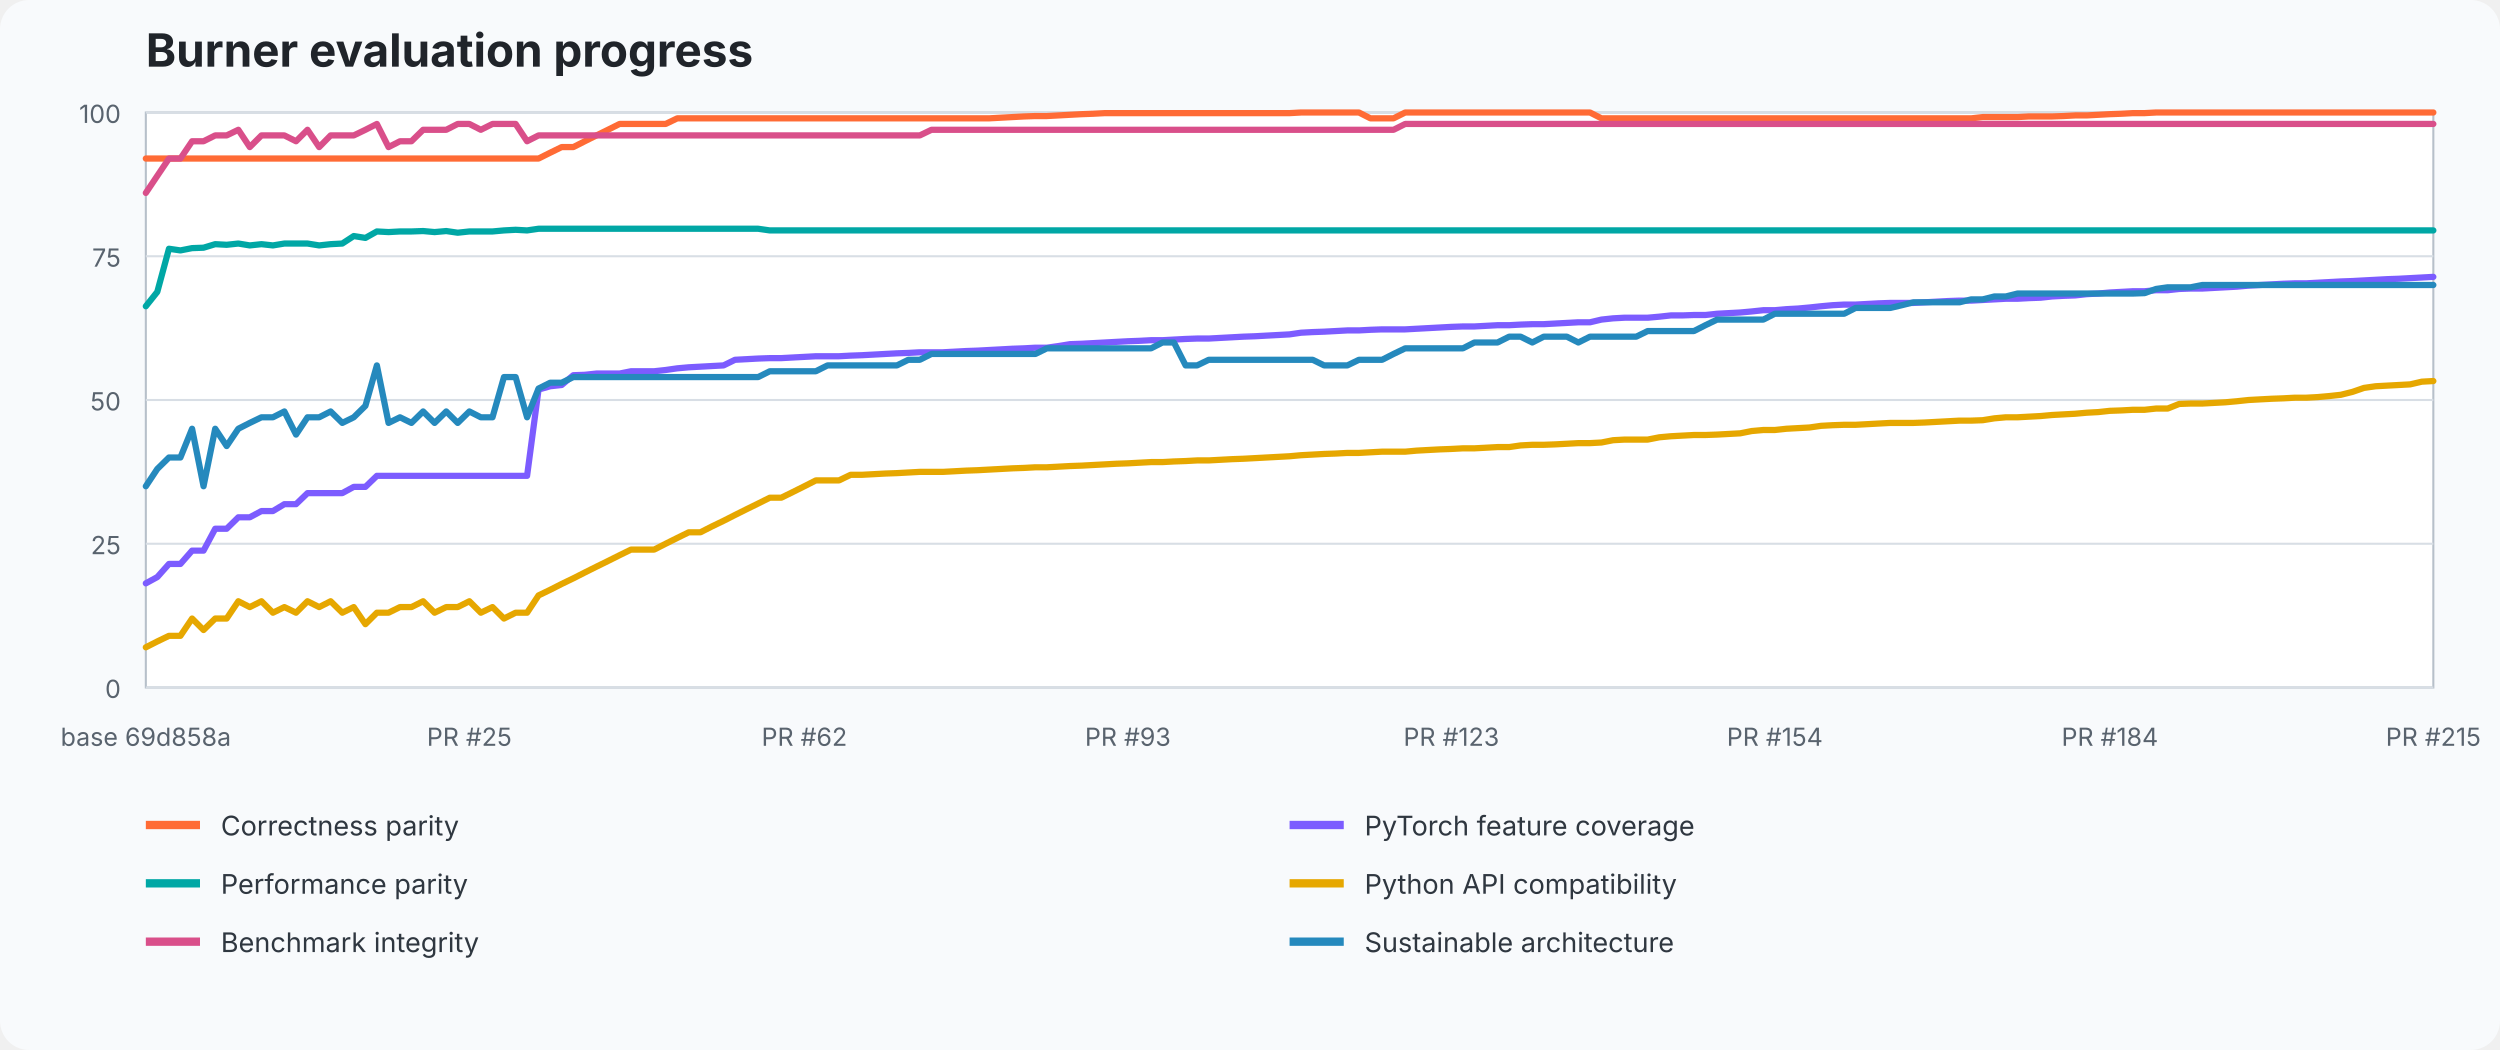
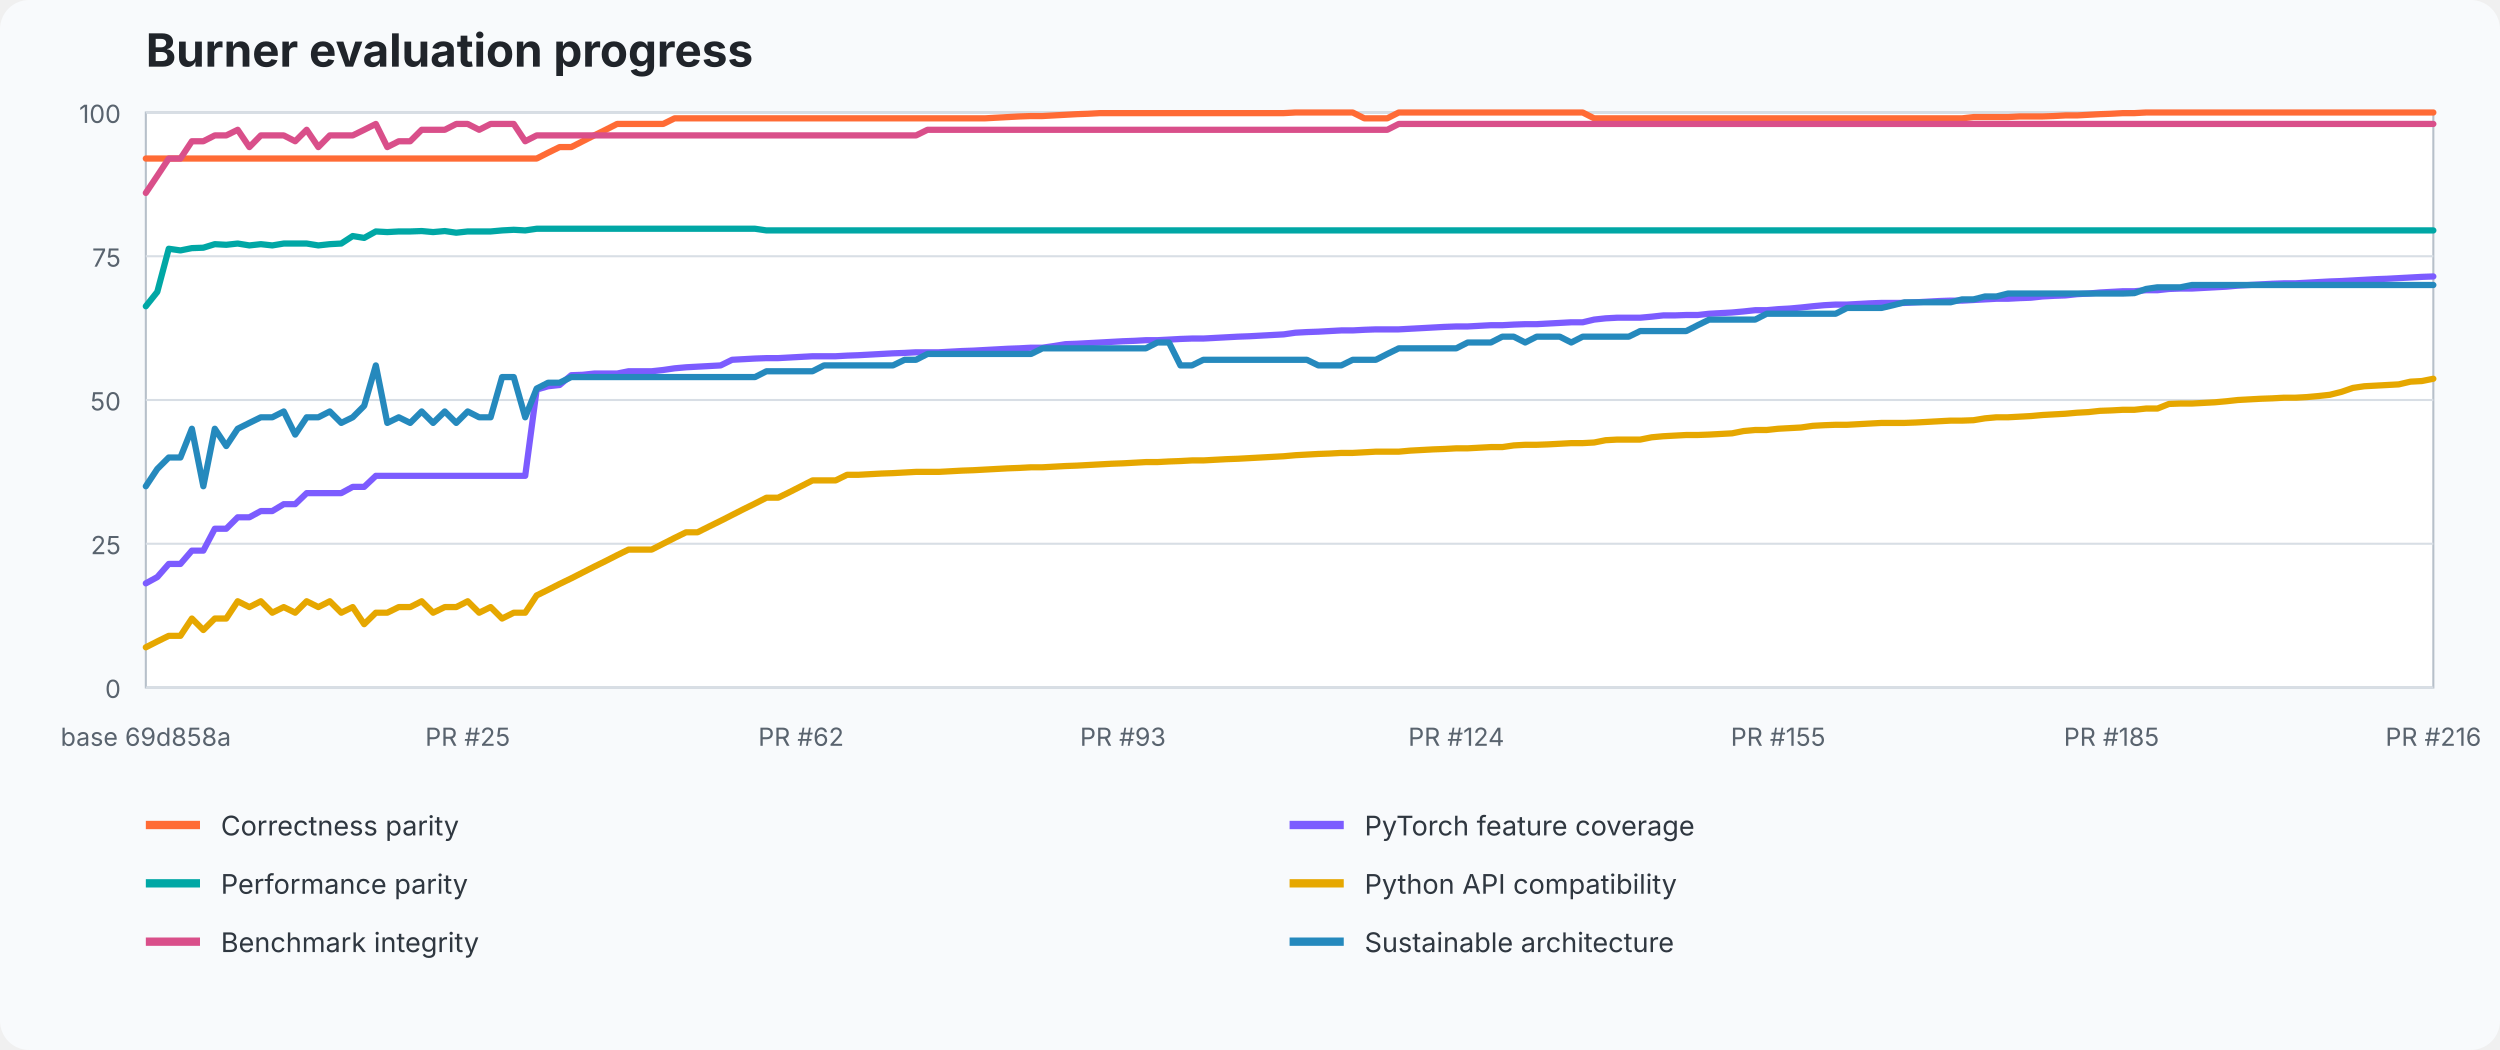
<svg xmlns="http://www.w3.org/2000/svg" width="1200" height="504" viewBox="0 0 1200 504" role="img" aria-labelledby="title desc">
  <style>text{font-family:ui-sans-serif,system-ui,-apple-system,BlinkMacSystemFont,"Segoe UI",sans-serif}.title{font-size:22px;font-weight:700;fill:#20242a}.axis{font-size:12px;fill:#59636e}.legend{font-size:13px;fill:#2f3740}.grid{stroke:#d8dee5;stroke-width:1}.plot{fill:#fff;stroke:#b7c0ca}</style>
  <rect width="100%" height="100%" fill="#f8fafc" rx="14" />
  <text x="70" y="32" class="title">Burner evaluation progress</text>
  <rect x="70" y="54" width="1098" height="276" class="plot" />
  <line x1="70" y1="330" x2="1168" y2="330" class="grid" />
  <text x="58" y="335" text-anchor="end" class="axis">0</text>
  <line x1="70" y1="261" x2="1168" y2="261" class="grid" />
  <text x="58" y="266" text-anchor="end" class="axis">25</text>
  <line x1="70" y1="192" x2="1168" y2="192" class="grid" />
  <text x="58" y="197" text-anchor="end" class="axis">50</text>
  <line x1="70" y1="123" x2="1168" y2="123" class="grid" />
  <text x="58" y="128" text-anchor="end" class="axis">75</text>
  <line x1="70" y1="54" x2="1168" y2="54" class="grid" />
  <text x="58" y="59" text-anchor="end" class="axis">100</text>
-   <polyline points="70.0,76.1 75.5,76.1 81.1,76.1 86.6,76.1 92.2,76.1 97.7,76.1 103.3,76.1 108.8,76.1 114.4,76.1 119.9,76.1 125.5,76.1 131.0,76.1 136.5,76.1 142.1,76.1 147.6,76.1 153.2,76.1 158.7,76.1 164.3,76.1 169.8,76.1 175.4,76.1 180.9,76.1 186.5,76.1 192.0,76.1 197.5,76.1 203.1,76.1 208.6,76.1 214.2,76.1 219.7,76.1 225.3,76.1 230.8,76.1 236.4,76.1 241.9,76.1 247.5,76.1 253.0,76.1 258.5,76.1 264.1,73.3 269.6,70.6 275.2,70.6 280.7,67.8 286.3,65.0 291.8,62.3 297.4,59.5 302.9,59.5 308.5,59.5 314.0,59.5 319.5,59.5 325.1,56.8 330.6,56.8 336.2,56.8 341.7,56.8 347.3,56.8 352.8,56.8 358.4,56.8 363.9,56.8 369.5,56.8 375.0,56.8 380.5,56.8 386.1,56.8 391.6,56.8 397.2,56.8 402.7,56.8 408.3,56.8 413.8,56.8 419.4,56.8 424.9,56.8 430.5,56.8 436.0,56.8 441.5,56.8 447.1,56.8 452.6,56.8 458.2,56.8 463.7,56.8 469.3,56.8 474.8,56.8 480.4,56.5 485.9,56.2 491.5,55.9 497.0,55.7 502.5,55.7 508.1,55.4 513.6,55.1 519.2,54.8 524.7,54.6 530.3,54.3 535.8,54.3 541.4,54.3 546.9,54.3 552.5,54.3 558.0,54.3 563.5,54.3 569.1,54.3 574.6,54.3 580.2,54.3 585.7,54.3 591.3,54.3 596.8,54.3 602.4,54.3 607.9,54.3 613.5,54.3 619.0,54.3 624.5,54.0 630.1,54.0 635.6,54.0 641.2,54.0 646.7,54.0 652.3,54.0 657.8,56.8 663.4,56.8 668.9,56.8 674.5,54.0 680.0,54.0 685.5,54.0 691.1,54.0 696.6,54.0 702.2,54.0 707.7,54.0 713.3,54.0 718.8,54.0 724.4,54.0 729.9,54.0 735.5,54.0 741.0,54.0 746.5,54.0 752.1,54.0 757.6,54.0 763.2,54.0 768.7,56.8 774.3,56.8 779.8,56.8 785.4,56.8 790.9,56.8 796.5,56.8 802.0,56.8 807.5,56.8 813.1,56.8 818.6,56.8 824.2,56.8 829.7,56.8 835.3,56.8 840.8,56.8 846.4,56.8 851.9,56.8 857.5,56.8 863.0,56.8 868.5,56.8 874.1,56.8 879.6,56.8 885.2,56.8 890.7,56.8 896.3,56.8 901.8,56.8 907.4,56.8 912.9,56.8 918.5,56.8 924.0,56.8 929.5,56.8 935.1,56.8 940.6,56.8 946.2,56.8 951.7,56.2 957.3,56.2 962.8,56.2 968.4,56.2 973.9,55.9 979.5,55.9 985.0,55.9 990.5,55.7 996.1,55.4 1001.6,55.4 1007.2,55.1 1012.7,54.8 1018.3,54.6 1023.8,54.3 1029.4,54.3 1034.9,54.0 1040.5,54.0 1046.0,54.0 1051.5,54.0 1057.1,54.0 1062.6,54.0 1068.2,54.0 1073.7,54.0 1079.3,54.0 1084.8,54.0 1090.4,54.0 1095.9,54.0 1101.5,54.0 1107.0,54.0 1112.5,54.0 1118.1,54.0 1123.6,54.0 1129.2,54.0 1134.7,54.0 1140.3,54.0 1145.8,54.0 1151.4,54.0 1156.9,54.0 1162.5,54.0 1168.0,54.0" fill="none" stroke="#ff6b35" stroke-width="3" stroke-linejoin="round" stroke-linecap="round" />
-   <polyline points="70.0,280.0 75.5,277.0 81.1,270.7 86.6,270.7 92.2,264.3 97.7,264.3 103.3,253.8 108.8,253.8 114.4,248.3 119.9,248.3 125.5,245.3 131.0,245.3 136.5,242.0 142.1,242.0 147.6,236.7 153.2,236.7 158.7,236.7 164.3,236.7 169.8,233.7 175.4,233.7 180.9,228.4 186.5,228.4 192.0,228.4 197.5,228.4 203.1,228.4 208.6,228.4 214.2,228.4 219.7,228.4 225.3,228.4 230.8,228.4 236.4,228.4 241.9,228.4 247.5,228.4 253.0,228.4 258.5,187.0 264.1,185.4 269.6,184.8 275.2,180.1 280.7,179.9 286.3,179.3 291.8,179.3 297.4,179.3 302.9,178.2 308.5,178.2 314.0,178.2 319.5,177.6 325.1,176.8 330.6,176.3 336.2,176.0 341.7,175.7 347.3,175.4 352.8,172.7 358.4,172.4 363.9,172.1 369.5,171.9 375.0,171.9 380.5,171.6 386.1,171.3 391.6,171.0 397.2,171.0 402.7,171.0 408.3,170.7 413.8,170.5 419.4,170.2 424.9,169.9 430.5,169.6 436.0,169.4 441.5,169.1 447.1,169.1 452.6,169.1 458.2,168.8 463.7,168.5 469.3,168.3 474.8,168.0 480.4,167.7 485.9,167.4 491.5,167.2 497.0,166.9 502.5,166.9 508.1,166.1 513.6,165.2 519.2,165.0 524.7,164.7 530.3,164.4 535.8,164.1 541.4,163.8 546.9,163.6 552.5,163.3 558.0,163.3 563.5,163.0 569.1,162.7 574.6,162.5 580.2,162.5 585.7,162.2 591.3,161.9 596.8,161.6 602.4,161.4 607.9,161.1 613.5,160.8 619.0,160.5 624.5,159.7 630.1,159.4 635.6,159.2 641.2,158.9 646.7,158.6 652.3,158.6 657.8,158.3 663.4,158.1 668.9,158.1 674.5,158.1 680.0,157.8 685.5,157.5 691.1,157.2 696.6,156.9 702.2,156.7 707.7,156.7 713.3,156.4 718.8,156.1 724.4,156.1 729.9,155.8 735.5,155.6 741.0,155.6 746.5,155.3 752.1,155.0 757.6,154.7 763.2,154.7 768.7,153.4 774.3,152.8 779.8,152.5 785.4,152.5 790.9,152.5 796.5,152.0 802.0,151.4 807.5,151.4 813.1,151.2 818.6,151.2 824.2,150.6 829.7,150.3 835.3,150.0 840.8,149.5 846.4,148.9 851.9,148.9 857.5,148.4 863.0,148.1 868.5,147.6 874.1,147.0 879.6,146.5 885.2,146.2 890.7,146.2 896.3,145.9 901.8,145.6 907.4,145.4 912.9,145.4 918.5,145.4 924.0,145.1 929.5,144.8 935.1,144.5 940.6,144.3 946.2,144.3 951.7,144.0 957.3,143.7 962.8,143.4 968.4,143.4 973.9,143.1 979.5,142.9 985.0,142.3 990.5,142.0 996.1,141.8 1001.6,141.2 1007.2,140.9 1012.7,140.4 1018.3,140.1 1023.8,139.8 1029.4,139.8 1034.9,139.3 1040.5,139.3 1046.0,138.7 1051.5,138.5 1057.1,138.5 1062.6,138.2 1068.2,137.9 1073.7,137.6 1079.3,137.1 1084.8,136.8 1090.4,136.5 1095.9,136.2 1101.5,136.0 1107.0,136.0 1112.5,135.7 1118.1,135.4 1123.6,135.1 1129.2,134.9 1134.7,134.6 1140.3,134.3 1145.8,134.0 1151.4,133.8 1156.9,133.5 1162.5,133.2 1168.0,132.9" fill="none" stroke="#7c5cff" stroke-width="3" stroke-linejoin="round" stroke-linecap="round" />
-   <polyline points="70.0,147.0 75.5,140.1 81.1,119.4 86.6,120.2 92.2,119.1 97.7,118.9 103.3,117.2 108.8,117.5 114.4,116.9 119.9,117.8 125.5,117.2 131.0,117.8 136.5,116.9 142.1,116.9 147.6,116.9 153.2,117.8 158.7,117.2 164.3,116.9 169.8,113.3 175.4,114.2 180.9,111.1 186.5,111.4 192.0,111.1 197.5,111.1 203.1,110.9 208.6,111.4 214.2,110.9 219.7,111.7 225.3,111.1 230.8,111.1 236.4,111.1 241.9,110.6 247.5,110.3 253.0,110.6 258.5,109.8 264.1,109.8 269.6,109.8 275.2,109.8 280.7,109.8 286.3,109.8 291.8,109.8 297.4,109.8 302.9,109.8 308.5,109.8 314.0,109.8 319.5,109.8 325.1,109.8 330.6,109.8 336.2,109.8 341.7,109.8 347.3,109.8 352.8,109.8 358.4,109.8 363.9,109.8 369.5,110.6 375.0,110.6 380.5,110.6 386.1,110.6 391.6,110.6 397.2,110.6 402.7,110.6 408.3,110.6 413.8,110.6 419.4,110.6 424.9,110.6 430.5,110.6 436.0,110.6 441.5,110.6 447.1,110.6 452.6,110.6 458.2,110.6 463.7,110.6 469.3,110.6 474.8,110.6 480.4,110.6 485.9,110.6 491.5,110.6 497.0,110.6 502.5,110.6 508.1,110.6 513.6,110.6 519.2,110.6 524.7,110.6 530.3,110.6 535.8,110.6 541.4,110.6 546.9,110.6 552.5,110.6 558.0,110.6 563.5,110.6 569.1,110.6 574.6,110.6 580.2,110.6 585.7,110.6 591.3,110.6 596.8,110.6 602.4,110.6 607.9,110.6 613.5,110.6 619.0,110.6 624.5,110.6 630.1,110.6 635.6,110.6 641.2,110.6 646.7,110.6 652.3,110.6 657.8,110.6 663.4,110.6 668.9,110.6 674.5,110.6 680.0,110.6 685.5,110.6 691.1,110.6 696.6,110.6 702.2,110.6 707.7,110.6 713.3,110.6 718.8,110.6 724.4,110.6 729.9,110.6 735.5,110.6 741.0,110.6 746.5,110.6 752.1,110.6 757.6,110.6 763.2,110.6 768.7,110.6 774.3,110.6 779.8,110.6 785.4,110.6 790.9,110.6 796.5,110.6 802.0,110.6 807.5,110.6 813.1,110.6 818.6,110.6 824.2,110.6 829.7,110.6 835.3,110.6 840.8,110.6 846.4,110.6 851.9,110.6 857.5,110.6 863.0,110.6 868.5,110.6 874.1,110.6 879.6,110.6 885.2,110.6 890.7,110.6 896.3,110.6 901.8,110.6 907.4,110.6 912.9,110.6 918.5,110.6 924.0,110.6 929.5,110.6 935.1,110.6 940.6,110.6 946.2,110.6 951.7,110.6 957.3,110.6 962.8,110.6 968.4,110.6 973.9,110.6 979.5,110.6 985.0,110.6 990.5,110.6 996.1,110.6 1001.6,110.6 1007.2,110.6 1012.7,110.6 1018.3,110.6 1023.8,110.6 1029.4,110.6 1034.9,110.6 1040.5,110.6 1046.0,110.6 1051.5,110.6 1057.1,110.6 1062.6,110.6 1068.2,110.6 1073.7,110.6 1079.3,110.6 1084.8,110.6 1090.4,110.6 1095.9,110.6 1101.5,110.6 1107.0,110.6 1112.5,110.6 1118.1,110.6 1123.6,110.6 1129.2,110.6 1134.7,110.6 1140.3,110.6 1145.8,110.6 1151.4,110.6 1156.9,110.6 1162.5,110.6 1168.0,110.6" fill="none" stroke="#00a7a5" stroke-width="3" stroke-linejoin="round" stroke-linecap="round" />
-   <polyline points="70.0,310.7 75.5,307.9 81.1,305.2 86.6,305.2 92.2,296.9 97.7,302.4 103.3,296.9 108.8,296.9 114.4,288.6 119.9,291.4 125.5,288.6 131.0,294.1 136.5,291.4 142.1,294.1 147.6,288.6 153.2,291.4 158.7,288.6 164.3,294.1 169.8,291.4 175.4,299.6 180.9,294.1 186.5,294.1 192.0,291.4 197.5,291.4 203.1,288.6 208.6,294.1 214.2,291.4 219.7,291.4 225.3,288.6 230.8,294.1 236.4,291.4 241.9,296.9 247.5,294.1 253.0,294.1 258.5,285.8 264.1,283.1 269.6,280.3 275.2,277.6 280.7,274.8 286.3,272.0 291.8,269.3 297.4,266.5 302.9,263.8 308.5,263.8 314.0,263.8 319.5,261.0 325.1,258.2 330.6,255.5 336.2,255.5 341.7,252.7 347.3,250.0 352.8,247.2 358.4,244.4 363.9,241.7 369.5,238.9 375.0,238.9 380.5,236.2 386.1,233.4 391.6,230.6 397.2,230.6 402.7,230.6 408.3,227.9 413.8,227.9 419.4,227.6 424.9,227.3 430.5,227.1 436.0,226.8 441.5,226.5 447.1,226.5 452.6,226.5 458.2,226.2 463.7,225.9 469.3,225.7 474.8,225.4 480.4,225.1 485.9,224.8 491.5,224.6 497.0,224.3 502.5,224.3 508.1,224.0 513.6,223.7 519.2,223.5 524.7,223.2 530.3,222.9 535.8,222.6 541.4,222.4 546.9,222.1 552.5,221.8 558.0,221.8 563.5,221.5 569.1,221.3 574.6,221.0 580.2,221.0 585.7,220.7 591.3,220.4 596.8,220.2 602.4,219.9 607.9,219.6 613.5,219.3 619.0,219.0 624.5,218.5 630.1,218.2 635.6,217.9 641.2,217.7 646.7,217.4 652.3,217.4 657.8,217.1 663.4,216.8 668.9,216.8 674.5,216.8 680.0,216.3 685.5,216.0 691.1,215.7 696.6,215.5 702.2,215.2 707.7,215.2 713.3,214.9 718.8,214.6 724.4,214.6 729.9,213.8 735.5,213.5 741.0,213.5 746.5,213.3 752.1,213.0 757.6,212.7 763.2,212.7 768.7,212.4 774.3,211.3 779.8,211.0 785.4,211.0 790.9,211.0 796.5,209.9 802.0,209.4 807.5,209.1 813.1,208.8 818.6,208.8 824.2,208.6 829.7,208.3 835.3,208.0 840.8,206.9 846.4,206.4 851.9,206.4 857.5,205.8 863.0,205.5 868.5,205.2 874.1,204.4 879.6,204.1 885.2,203.9 890.7,203.9 896.3,203.6 901.8,203.3 907.4,203.0 912.9,203.0 918.5,203.0 924.0,202.8 929.5,202.5 935.1,202.2 940.6,201.9 946.2,201.9 951.7,201.7 957.3,200.8 962.8,200.3 968.4,200.3 973.9,200.0 979.5,199.7 985.0,199.2 990.5,198.9 996.1,198.6 1001.6,198.1 1007.2,197.8 1012.7,197.2 1018.3,197.0 1023.8,196.7 1029.4,196.7 1034.9,196.1 1040.5,196.1 1046.0,193.9 1051.5,193.7 1057.1,193.7 1062.6,193.4 1068.2,193.1 1073.7,192.6 1079.3,192.0 1084.8,191.7 1090.4,191.4 1095.9,191.2 1101.5,190.9 1107.0,190.9 1112.5,190.6 1118.1,190.1 1123.6,189.5 1129.2,188.1 1134.7,186.2 1140.3,185.4 1145.8,185.1 1151.4,184.8 1156.9,184.5 1162.5,183.2 1168.0,182.9" fill="none" stroke="#e6a700" stroke-width="3" stroke-linejoin="round" stroke-linecap="round" />
-   <polyline points="70.0,92.6 75.5,84.4 81.1,76.1 86.6,76.1 92.2,67.8 97.7,67.8 103.3,65.0 108.8,65.0 114.4,62.3 119.9,70.6 125.5,65.0 131.0,65.0 136.5,65.0 142.1,67.8 147.6,62.3 153.2,70.6 158.7,65.0 164.3,65.0 169.8,65.0 175.4,62.3 180.9,59.5 186.5,70.6 192.0,67.8 197.5,67.8 203.1,62.3 208.6,62.3 214.2,62.3 219.7,59.5 225.3,59.5 230.8,62.3 236.4,59.5 241.9,59.5 247.5,59.5 253.0,67.8 258.5,65.0 264.1,65.0 269.6,65.0 275.2,65.0 280.7,65.0 286.3,65.0 291.8,65.0 297.4,65.0 302.9,65.0 308.5,65.0 314.0,65.0 319.5,65.0 325.1,65.0 330.6,65.0 336.2,65.0 341.7,65.0 347.3,65.0 352.8,65.0 358.4,65.0 363.9,65.0 369.5,65.0 375.0,65.0 380.5,65.0 386.1,65.0 391.6,65.0 397.2,65.0 402.7,65.0 408.3,65.0 413.8,65.0 419.4,65.0 424.9,65.0 430.5,65.0 436.0,65.0 441.5,65.0 447.1,62.3 452.6,62.3 458.2,62.3 463.7,62.3 469.3,62.3 474.8,62.3 480.4,62.3 485.9,62.3 491.5,62.3 497.0,62.3 502.5,62.3 508.1,62.3 513.6,62.3 519.2,62.3 524.7,62.3 530.3,62.3 535.8,62.3 541.4,62.3 546.9,62.3 552.5,62.3 558.0,62.3 563.5,62.3 569.1,62.3 574.6,62.3 580.2,62.3 585.7,62.3 591.3,62.3 596.8,62.3 602.4,62.3 607.9,62.3 613.5,62.3 619.0,62.3 624.5,62.3 630.1,62.3 635.6,62.3 641.2,62.3 646.7,62.3 652.3,62.3 657.8,62.3 663.4,62.3 668.9,62.3 674.5,59.5 680.0,59.5 685.5,59.5 691.1,59.5 696.6,59.5 702.2,59.5 707.7,59.5 713.3,59.5 718.8,59.5 724.4,59.5 729.9,59.5 735.5,59.5 741.0,59.5 746.5,59.5 752.1,59.5 757.6,59.5 763.2,59.5 768.7,59.5 774.3,59.5 779.8,59.5 785.4,59.5 790.9,59.5 796.5,59.5 802.0,59.5 807.5,59.5 813.1,59.5 818.6,59.5 824.2,59.5 829.7,59.5 835.3,59.5 840.8,59.5 846.4,59.5 851.9,59.5 857.5,59.5 863.0,59.5 868.5,59.5 874.1,59.5 879.6,59.5 885.2,59.5 890.7,59.5 896.3,59.5 901.8,59.5 907.4,59.5 912.9,59.5 918.5,59.5 924.0,59.5 929.5,59.5 935.1,59.5 940.6,59.5 946.2,59.5 951.7,59.5 957.3,59.5 962.8,59.5 968.4,59.5 973.9,59.5 979.5,59.5 985.0,59.5 990.5,59.5 996.1,59.5 1001.6,59.5 1007.2,59.5 1012.7,59.5 1018.3,59.5 1023.8,59.5 1029.4,59.5 1034.9,59.5 1040.5,59.5 1046.0,59.5 1051.5,59.5 1057.1,59.5 1062.6,59.5 1068.2,59.5 1073.7,59.5 1079.3,59.5 1084.8,59.5 1090.4,59.5 1095.9,59.5 1101.5,59.5 1107.0,59.5 1112.5,59.5 1118.1,59.5 1123.6,59.5 1129.2,59.5 1134.7,59.5 1140.3,59.5 1145.8,59.5 1151.4,59.5 1156.9,59.5 1162.5,59.5 1168.0,59.5" fill="none" stroke="#d94f8a" stroke-width="3" stroke-linejoin="round" stroke-linecap="round" />
-   <polyline points="70.0,233.4 75.5,225.1 81.1,219.6 86.6,219.6 92.2,205.8 97.7,233.4 103.3,205.8 108.8,214.1 114.4,205.8 119.9,203.0 125.5,200.3 131.0,200.3 136.5,197.5 142.1,208.6 147.6,200.3 153.2,200.3 158.7,197.5 164.3,203.0 169.8,200.3 175.4,194.8 180.9,175.4 186.5,203.0 192.0,200.3 197.5,203.0 203.1,197.5 208.6,203.0 214.2,197.5 219.7,203.0 225.3,197.5 230.8,200.3 236.4,200.3 241.9,181.0 247.5,181.0 253.0,200.3 258.5,186.5 264.1,183.7 269.6,183.7 275.2,181.0 280.7,181.0 286.3,181.0 291.8,181.0 297.4,181.0 302.9,181.0 308.5,181.0 314.0,181.0 319.5,181.0 325.1,181.0 330.6,181.0 336.2,181.0 341.7,181.0 347.3,181.0 352.8,181.0 358.4,181.0 363.9,181.0 369.5,178.2 375.0,178.2 380.5,178.2 386.1,178.2 391.6,178.2 397.2,175.4 402.7,175.4 408.3,175.4 413.8,175.4 419.4,175.4 424.9,175.4 430.5,175.4 436.0,172.7 441.5,172.7 447.1,169.9 452.6,169.9 458.2,169.9 463.7,169.9 469.3,169.9 474.8,169.9 480.4,169.9 485.9,169.9 491.5,169.9 497.0,169.9 502.5,167.2 508.1,167.2 513.6,167.2 519.2,167.2 524.7,167.2 530.3,167.2 535.8,167.2 541.4,167.2 546.9,167.2 552.5,167.2 558.0,164.4 563.5,164.4 569.1,175.4 574.6,175.4 580.2,172.7 585.7,172.7 591.3,172.7 596.8,172.7 602.4,172.7 607.9,172.7 613.5,172.7 619.0,172.7 624.5,172.7 630.1,172.7 635.6,175.4 641.2,175.4 646.7,175.4 652.3,172.7 657.8,172.7 663.4,172.7 668.9,169.9 674.5,167.2 680.0,167.2 685.5,167.2 691.1,167.2 696.6,167.2 702.2,167.2 707.7,164.4 713.3,164.4 718.8,164.4 724.4,161.6 729.9,161.6 735.5,164.4 741.0,161.6 746.5,161.6 752.1,161.6 757.6,164.4 763.2,161.6 768.7,161.6 774.3,161.6 779.8,161.6 785.4,161.6 790.9,158.9 796.5,158.9 802.0,158.9 807.5,158.9 813.1,158.9 818.6,156.1 824.2,153.4 829.7,153.4 835.3,153.4 840.8,153.4 846.4,153.4 851.9,150.6 857.5,150.6 863.0,150.6 868.5,150.6 874.1,150.6 879.6,150.6 885.2,150.6 890.7,147.8 896.3,147.8 901.8,147.8 907.4,147.8 912.9,146.5 918.5,145.1 924.0,145.1 929.5,145.1 935.1,145.1 940.6,145.1 946.2,143.7 951.7,143.7 957.3,142.3 962.8,142.3 968.4,140.9 973.9,140.9 979.5,140.9 985.0,140.9 990.5,140.9 996.1,140.9 1001.6,140.9 1007.2,140.9 1012.7,140.9 1018.3,140.9 1023.8,140.9 1029.4,140.7 1034.9,138.7 1040.5,137.9 1046.0,137.9 1051.5,137.9 1057.1,136.8 1062.6,136.8 1068.2,136.8 1073.7,136.8 1079.3,136.8 1084.8,136.8 1090.4,136.8 1095.9,136.8 1101.5,136.8 1107.0,136.8 1112.5,136.8 1118.1,136.8 1123.6,136.8 1129.2,136.8 1134.7,136.8 1140.3,136.8 1145.8,136.8 1151.4,136.8 1156.9,136.8 1162.5,136.8 1168.0,136.8" fill="none" stroke="#2589bd" stroke-width="3" stroke-linejoin="round" stroke-linecap="round" />
+   <polyline points="70.0,76.1 75.5,76.1 81.0,76.1 86.6,76.1 92.1,76.1 97.6,76.1 103.1,76.1 108.6,76.1 114.1,76.1 119.7,76.1 125.2,76.1 130.7,76.1 136.2,76.1 141.7,76.1 147.2,76.1 152.8,76.1 158.3,76.1 163.8,76.1 169.3,76.1 174.8,76.1 180.4,76.1 185.9,76.1 191.4,76.1 196.9,76.1 202.4,76.1 207.9,76.1 213.5,76.1 219.0,76.1 224.5,76.1 230.0,76.1 235.5,76.1 241.0,76.1 246.6,76.1 252.1,76.1 257.6,76.1 263.1,73.3 268.6,70.6 274.2,70.6 279.7,67.8 285.2,65.0 290.7,62.3 296.2,59.5 301.7,59.5 307.3,59.5 312.8,59.5 318.3,59.5 323.8,56.8 329.3,56.8 334.8,56.8 340.4,56.8 345.9,56.8 351.4,56.8 356.9,56.8 362.4,56.8 367.9,56.8 373.5,56.8 379.0,56.8 384.5,56.8 390.0,56.8 395.5,56.8 401.1,56.8 406.6,56.8 412.1,56.8 417.6,56.8 423.1,56.8 428.6,56.8 434.2,56.8 439.7,56.8 445.2,56.8 450.7,56.8 456.2,56.8 461.7,56.8 467.3,56.8 472.8,56.8 478.3,56.5 483.8,56.2 489.3,55.9 494.9,55.7 500.4,55.7 505.9,55.4 511.4,55.1 516.9,54.8 522.4,54.6 528.0,54.3 533.5,54.3 539.0,54.3 544.5,54.3 550.0,54.3 555.5,54.3 561.1,54.3 566.6,54.3 572.1,54.3 577.6,54.3 583.1,54.3 588.7,54.3 594.2,54.3 599.7,54.3 605.2,54.3 610.7,54.3 616.2,54.3 621.8,54.0 627.3,54.0 632.8,54.0 638.3,54.0 643.8,54.0 649.3,54.0 654.9,56.8 660.4,56.8 665.9,56.8 671.4,54.0 676.9,54.0 682.5,54.0 688.0,54.0 693.5,54.0 699.0,54.0 704.5,54.0 710.0,54.0 715.6,54.0 721.1,54.0 726.6,54.0 732.1,54.0 737.6,54.0 743.1,54.0 748.7,54.0 754.2,54.0 759.7,54.0 765.2,56.8 770.7,56.8 776.3,56.8 781.8,56.8 787.3,56.8 792.8,56.8 798.3,56.8 803.8,56.8 809.4,56.8 814.9,56.8 820.4,56.8 825.9,56.8 831.4,56.8 836.9,56.8 842.5,56.8 848.0,56.8 853.5,56.8 859.0,56.8 864.5,56.8 870.1,56.8 875.6,56.8 881.1,56.8 886.6,56.8 892.1,56.8 897.6,56.8 903.2,56.8 908.7,56.8 914.2,56.8 919.7,56.8 925.2,56.8 930.7,56.8 936.3,56.8 941.8,56.8 947.3,56.2 952.8,56.2 958.3,56.2 963.8,56.2 969.4,55.9 974.9,55.9 980.4,55.9 985.9,55.7 991.4,55.4 997.0,55.4 1002.5,55.1 1008.0,54.8 1013.5,54.6 1019.0,54.3 1024.5,54.3 1030.1,54.0 1035.6,54.0 1041.1,54.0 1046.6,54.0 1052.1,54.0 1057.6,54.0 1063.2,54.0 1068.7,54.0 1074.2,54.0 1079.7,54.0 1085.2,54.0 1090.8,54.0 1096.3,54.0 1101.8,54.0 1107.3,54.0 1112.8,54.0 1118.3,54.0 1123.9,54.0 1129.4,54.0 1134.9,54.0 1140.4,54.0 1145.9,54.0 1151.4,54.0 1157.0,54.0 1162.5,54.0 1168.0,54.0" fill="none" stroke="#ff6b35" stroke-width="3" stroke-linejoin="round" stroke-linecap="round" />
+   <polyline points="70.0,280.0 75.5,277.0 81.0,270.7 86.6,270.7 92.1,264.3 97.6,264.3 103.1,253.8 108.6,253.8 114.1,248.3 119.7,248.3 125.2,245.3 130.7,245.3 136.2,242.0 141.7,242.0 147.2,236.7 152.8,236.7 158.3,236.7 163.8,236.7 169.3,233.7 174.8,233.7 180.4,228.4 185.9,228.4 191.4,228.4 196.9,228.4 202.4,228.4 207.9,228.4 213.5,228.4 219.0,228.4 224.5,228.4 230.0,228.4 235.5,228.4 241.0,228.4 246.6,228.4 252.1,228.4 257.6,187.0 263.1,185.4 268.6,184.8 274.2,180.1 279.7,179.9 285.2,179.3 290.7,179.3 296.2,179.3 301.7,178.2 307.3,178.2 312.8,178.2 318.3,177.6 323.8,176.8 329.3,176.3 334.8,176.0 340.4,175.7 345.9,175.4 351.4,172.7 356.9,172.4 362.4,172.1 367.9,171.9 373.5,171.9 379.0,171.6 384.5,171.3 390.0,171.0 395.5,171.0 401.1,171.0 406.6,170.7 412.1,170.5 417.6,170.2 423.1,169.9 428.6,169.6 434.2,169.4 439.7,169.1 445.2,169.1 450.7,169.1 456.2,168.8 461.7,168.5 467.3,168.3 472.8,168.0 478.3,167.7 483.8,167.4 489.3,167.2 494.9,166.9 500.4,166.9 505.9,166.1 511.4,165.2 516.9,165.0 522.4,164.7 528.0,164.4 533.5,164.1 539.0,163.8 544.5,163.6 550.0,163.3 555.5,163.3 561.1,163.0 566.6,162.7 572.1,162.5 577.6,162.5 583.1,162.2 588.7,161.9 594.2,161.6 599.7,161.4 605.2,161.1 610.7,160.8 616.2,160.5 621.8,159.7 627.3,159.4 632.8,159.2 638.3,158.9 643.8,158.6 649.3,158.6 654.9,158.3 660.4,158.1 665.9,158.1 671.4,158.1 676.9,157.8 682.5,157.5 688.0,157.2 693.5,156.9 699.0,156.7 704.5,156.7 710.0,156.4 715.6,156.1 721.1,156.1 726.6,155.8 732.1,155.6 737.6,155.6 743.1,155.3 748.7,155.0 754.2,154.7 759.7,154.7 765.2,153.4 770.7,152.8 776.3,152.5 781.8,152.5 787.3,152.5 792.8,152.0 798.3,151.4 803.8,151.4 809.4,151.2 814.9,151.2 820.4,150.6 825.9,150.3 831.4,150.0 836.9,149.5 842.5,148.9 848.0,148.9 853.5,148.4 859.0,148.1 864.5,147.6 870.1,147.0 875.6,146.5 881.1,146.2 886.6,146.2 892.1,145.9 897.6,145.6 903.2,145.4 908.7,145.4 914.2,145.4 919.7,145.1 925.2,144.8 930.7,144.5 936.3,144.3 941.8,144.3 947.3,144.0 952.8,143.7 958.3,143.4 963.8,143.4 969.4,143.1 974.9,142.9 980.4,142.3 985.9,142.0 991.4,141.8 997.0,141.2 1002.5,140.9 1008.0,140.4 1013.5,140.1 1019.0,139.8 1024.5,139.8 1030.1,139.3 1035.6,139.3 1041.1,138.7 1046.6,138.5 1052.1,138.5 1057.6,138.2 1063.2,137.9 1068.7,137.6 1074.2,137.1 1079.7,136.8 1085.2,136.5 1090.8,136.2 1096.3,136.0 1101.8,136.0 1107.3,135.7 1112.8,135.4 1118.3,135.1 1123.9,134.9 1129.4,134.6 1134.9,134.3 1140.4,134.0 1145.9,133.8 1151.4,133.5 1157.0,133.2 1162.5,132.9 1168.0,132.7" fill="none" stroke="#7c5cff" stroke-width="3" stroke-linejoin="round" stroke-linecap="round" />
+   <polyline points="70.0,147.0 75.5,140.1 81.0,119.4 86.6,120.2 92.1,119.1 97.6,118.9 103.1,117.2 108.6,117.5 114.1,116.9 119.7,117.8 125.2,117.2 130.7,117.8 136.2,116.9 141.7,116.9 147.2,116.9 152.8,117.8 158.3,117.2 163.8,116.9 169.3,113.3 174.8,114.2 180.4,111.1 185.9,111.4 191.4,111.1 196.9,111.1 202.4,110.9 207.9,111.4 213.5,110.9 219.0,111.7 224.5,111.1 230.0,111.1 235.5,111.1 241.0,110.6 246.6,110.3 252.1,110.6 257.6,109.8 263.1,109.8 268.6,109.8 274.2,109.8 279.7,109.8 285.2,109.8 290.7,109.8 296.2,109.8 301.7,109.8 307.3,109.8 312.8,109.8 318.3,109.8 323.8,109.8 329.3,109.8 334.8,109.8 340.4,109.8 345.9,109.8 351.4,109.8 356.9,109.8 362.4,109.8 367.9,110.6 373.5,110.6 379.0,110.6 384.5,110.6 390.0,110.6 395.5,110.6 401.1,110.6 406.6,110.6 412.1,110.6 417.6,110.6 423.1,110.6 428.6,110.6 434.2,110.6 439.7,110.6 445.2,110.6 450.7,110.6 456.2,110.6 461.7,110.6 467.3,110.6 472.8,110.6 478.3,110.6 483.8,110.6 489.3,110.6 494.9,110.6 500.4,110.6 505.9,110.6 511.4,110.6 516.9,110.6 522.4,110.6 528.0,110.6 533.5,110.6 539.0,110.6 544.5,110.6 550.0,110.6 555.5,110.6 561.1,110.6 566.6,110.6 572.1,110.6 577.6,110.6 583.1,110.6 588.7,110.6 594.2,110.6 599.7,110.6 605.2,110.6 610.7,110.6 616.2,110.6 621.8,110.6 627.3,110.6 632.8,110.6 638.3,110.6 643.8,110.6 649.3,110.6 654.9,110.6 660.4,110.6 665.9,110.6 671.4,110.6 676.9,110.6 682.5,110.6 688.0,110.6 693.5,110.6 699.0,110.6 704.5,110.6 710.0,110.6 715.6,110.6 721.1,110.6 726.6,110.6 732.1,110.6 737.6,110.6 743.1,110.6 748.7,110.6 754.2,110.6 759.7,110.6 765.2,110.6 770.7,110.6 776.3,110.6 781.8,110.6 787.3,110.6 792.8,110.6 798.3,110.6 803.8,110.6 809.4,110.6 814.9,110.6 820.4,110.6 825.9,110.6 831.4,110.6 836.9,110.6 842.5,110.6 848.0,110.6 853.5,110.6 859.0,110.6 864.5,110.6 870.1,110.6 875.6,110.6 881.1,110.6 886.6,110.6 892.1,110.6 897.6,110.6 903.2,110.6 908.7,110.6 914.2,110.6 919.7,110.6 925.2,110.6 930.7,110.6 936.3,110.6 941.8,110.6 947.3,110.6 952.8,110.6 958.3,110.6 963.8,110.6 969.4,110.6 974.9,110.6 980.4,110.6 985.9,110.6 991.4,110.6 997.0,110.6 1002.5,110.6 1008.0,110.6 1013.5,110.6 1019.0,110.6 1024.5,110.6 1030.1,110.6 1035.6,110.6 1041.1,110.6 1046.6,110.6 1052.1,110.6 1057.6,110.6 1063.2,110.6 1068.7,110.6 1074.2,110.6 1079.7,110.6 1085.2,110.6 1090.8,110.6 1096.3,110.6 1101.8,110.6 1107.3,110.6 1112.8,110.6 1118.3,110.6 1123.9,110.6 1129.4,110.6 1134.9,110.6 1140.4,110.6 1145.9,110.6 1151.4,110.6 1157.0,110.6 1162.5,110.6 1168.0,110.6" fill="none" stroke="#00a7a5" stroke-width="3" stroke-linejoin="round" stroke-linecap="round" />
+   <polyline points="70.0,310.7 75.5,307.9 81.0,305.2 86.6,305.2 92.1,296.9 97.6,302.4 103.1,296.9 108.6,296.9 114.1,288.6 119.7,291.4 125.2,288.6 130.7,294.1 136.2,291.4 141.7,294.1 147.2,288.6 152.8,291.4 158.3,288.6 163.8,294.1 169.3,291.4 174.8,299.6 180.4,294.1 185.9,294.1 191.4,291.4 196.9,291.4 202.4,288.6 207.9,294.1 213.5,291.4 219.0,291.4 224.5,288.6 230.0,294.1 235.5,291.4 241.0,296.9 246.6,294.1 252.1,294.1 257.6,285.8 263.1,283.1 268.6,280.3 274.2,277.6 279.7,274.8 285.2,272.0 290.7,269.3 296.2,266.5 301.7,263.8 307.3,263.8 312.8,263.8 318.3,261.0 323.8,258.2 329.3,255.5 334.8,255.5 340.4,252.7 345.9,250.0 351.4,247.2 356.9,244.4 362.4,241.7 367.9,238.9 373.5,238.9 379.0,236.2 384.5,233.4 390.0,230.6 395.5,230.6 401.1,230.6 406.6,227.9 412.1,227.9 417.6,227.6 423.1,227.3 428.6,227.1 434.2,226.8 439.7,226.5 445.2,226.5 450.7,226.5 456.2,226.2 461.7,225.9 467.3,225.7 472.8,225.4 478.3,225.1 483.8,224.8 489.3,224.6 494.9,224.3 500.4,224.3 505.9,224.0 511.4,223.7 516.9,223.5 522.4,223.2 528.0,222.9 533.5,222.6 539.0,222.4 544.5,222.1 550.0,221.8 555.5,221.8 561.1,221.5 566.6,221.3 572.1,221.0 577.6,221.0 583.1,220.7 588.7,220.4 594.2,220.2 599.7,219.9 605.2,219.6 610.7,219.3 616.2,219.0 621.8,218.5 627.3,218.2 632.8,217.9 638.3,217.7 643.8,217.4 649.3,217.4 654.9,217.1 660.4,216.8 665.9,216.8 671.4,216.8 676.9,216.3 682.5,216.0 688.0,215.7 693.5,215.5 699.0,215.2 704.5,215.2 710.0,214.9 715.6,214.6 721.1,214.6 726.6,213.8 732.1,213.5 737.6,213.5 743.1,213.3 748.7,213.0 754.2,212.7 759.7,212.7 765.2,212.4 770.7,211.3 776.3,211.0 781.8,211.0 787.3,211.0 792.8,209.9 798.3,209.4 803.8,209.1 809.4,208.8 814.9,208.8 820.4,208.6 825.9,208.3 831.4,208.0 836.9,206.9 842.5,206.4 848.0,206.4 853.5,205.8 859.0,205.5 864.5,205.2 870.1,204.4 875.6,204.1 881.1,203.9 886.6,203.9 892.1,203.6 897.6,203.3 903.2,203.0 908.7,203.0 914.2,203.0 919.7,202.8 925.2,202.5 930.7,202.2 936.3,201.9 941.8,201.9 947.3,201.7 952.8,200.8 958.3,200.3 963.8,200.3 969.4,200.0 974.9,199.7 980.4,199.2 985.9,198.9 991.4,198.6 997.0,198.1 1002.5,197.8 1008.0,197.2 1013.5,197.0 1019.0,196.7 1024.5,196.7 1030.1,196.1 1035.6,196.1 1041.1,193.9 1046.6,193.7 1052.1,193.7 1057.6,193.4 1063.2,193.1 1068.7,192.6 1074.2,192.0 1079.7,191.7 1085.2,191.4 1090.8,191.2 1096.3,190.9 1101.8,190.9 1107.3,190.6 1112.8,190.1 1118.3,189.5 1123.9,188.1 1129.4,186.2 1134.9,185.4 1140.4,185.1 1145.9,184.8 1151.4,184.5 1157.0,183.2 1162.5,182.9 1168.0,181.8" fill="none" stroke="#e6a700" stroke-width="3" stroke-linejoin="round" stroke-linecap="round" />
+   <polyline points="70.0,92.6 75.5,84.4 81.0,76.1 86.6,76.1 92.1,67.8 97.6,67.8 103.1,65.0 108.6,65.0 114.1,62.3 119.7,70.6 125.2,65.0 130.7,65.0 136.2,65.0 141.7,67.8 147.2,62.3 152.8,70.6 158.3,65.0 163.8,65.0 169.3,65.0 174.8,62.3 180.4,59.5 185.9,70.6 191.4,67.8 196.9,67.8 202.4,62.3 207.9,62.3 213.5,62.3 219.0,59.5 224.5,59.5 230.0,62.3 235.5,59.5 241.0,59.5 246.6,59.5 252.1,67.8 257.6,65.0 263.1,65.0 268.6,65.0 274.2,65.0 279.7,65.0 285.2,65.0 290.7,65.0 296.2,65.0 301.7,65.0 307.3,65.0 312.8,65.0 318.3,65.0 323.8,65.0 329.3,65.0 334.8,65.0 340.4,65.0 345.9,65.0 351.4,65.0 356.9,65.0 362.4,65.0 367.9,65.0 373.5,65.0 379.0,65.0 384.5,65.0 390.0,65.0 395.5,65.0 401.1,65.0 406.6,65.0 412.1,65.0 417.6,65.0 423.1,65.0 428.6,65.0 434.2,65.0 439.7,65.0 445.2,62.3 450.7,62.3 456.2,62.3 461.7,62.3 467.3,62.3 472.8,62.3 478.3,62.3 483.8,62.3 489.3,62.3 494.9,62.3 500.4,62.3 505.9,62.3 511.4,62.3 516.9,62.3 522.4,62.3 528.0,62.3 533.5,62.3 539.0,62.3 544.5,62.3 550.0,62.3 555.5,62.3 561.1,62.3 566.6,62.3 572.1,62.3 577.6,62.3 583.1,62.3 588.7,62.3 594.2,62.3 599.7,62.3 605.2,62.3 610.7,62.3 616.2,62.3 621.8,62.3 627.3,62.3 632.8,62.3 638.3,62.3 643.8,62.3 649.3,62.3 654.9,62.3 660.4,62.3 665.9,62.3 671.4,59.5 676.9,59.5 682.5,59.5 688.0,59.5 693.5,59.5 699.0,59.5 704.5,59.5 710.0,59.5 715.6,59.5 721.1,59.5 726.6,59.5 732.1,59.5 737.6,59.5 743.1,59.5 748.7,59.5 754.2,59.5 759.7,59.5 765.2,59.5 770.7,59.5 776.3,59.5 781.8,59.5 787.3,59.5 792.8,59.5 798.3,59.5 803.8,59.5 809.4,59.5 814.9,59.5 820.4,59.5 825.9,59.5 831.4,59.5 836.9,59.5 842.5,59.5 848.0,59.5 853.5,59.5 859.0,59.5 864.5,59.5 870.1,59.5 875.6,59.5 881.1,59.5 886.6,59.5 892.1,59.5 897.6,59.5 903.2,59.5 908.7,59.5 914.2,59.5 919.7,59.5 925.2,59.5 930.7,59.5 936.3,59.5 941.8,59.5 947.3,59.5 952.8,59.5 958.3,59.5 963.8,59.5 969.4,59.5 974.9,59.5 980.4,59.5 985.9,59.5 991.4,59.5 997.0,59.5 1002.5,59.5 1008.0,59.5 1013.5,59.5 1019.0,59.5 1024.5,59.5 1030.1,59.5 1035.6,59.5 1041.1,59.5 1046.6,59.5 1052.1,59.5 1057.6,59.5 1063.2,59.5 1068.7,59.5 1074.2,59.5 1079.7,59.5 1085.2,59.5 1090.8,59.5 1096.3,59.5 1101.8,59.5 1107.3,59.5 1112.8,59.5 1118.3,59.5 1123.9,59.5 1129.4,59.5 1134.9,59.5 1140.4,59.5 1145.9,59.5 1151.4,59.5 1157.0,59.5 1162.5,59.5 1168.0,59.5" fill="none" stroke="#d94f8a" stroke-width="3" stroke-linejoin="round" stroke-linecap="round" />
+   <polyline points="70.0,233.4 75.5,225.1 81.0,219.6 86.6,219.6 92.1,205.8 97.6,233.4 103.1,205.8 108.6,214.1 114.1,205.8 119.7,203.0 125.2,200.3 130.7,200.3 136.2,197.5 141.7,208.6 147.2,200.3 152.8,200.3 158.3,197.5 163.8,203.0 169.3,200.3 174.8,194.8 180.4,175.4 185.9,203.0 191.4,200.3 196.9,203.0 202.4,197.5 207.9,203.0 213.5,197.5 219.0,203.0 224.5,197.5 230.0,200.3 235.5,200.3 241.0,181.0 246.6,181.0 252.1,200.3 257.6,186.5 263.1,183.7 268.6,183.7 274.2,181.0 279.7,181.0 285.2,181.0 290.7,181.0 296.2,181.0 301.7,181.0 307.3,181.0 312.8,181.0 318.3,181.0 323.8,181.0 329.3,181.0 334.8,181.0 340.4,181.0 345.9,181.0 351.4,181.0 356.9,181.0 362.4,181.0 367.9,178.2 373.5,178.2 379.0,178.2 384.5,178.2 390.0,178.2 395.5,175.4 401.1,175.4 406.6,175.4 412.1,175.4 417.6,175.4 423.1,175.4 428.6,175.4 434.2,172.7 439.7,172.7 445.2,169.9 450.7,169.9 456.2,169.9 461.7,169.9 467.3,169.9 472.8,169.9 478.3,169.9 483.8,169.9 489.3,169.9 494.9,169.9 500.4,167.2 505.9,167.2 511.4,167.2 516.9,167.2 522.4,167.2 528.0,167.2 533.5,167.2 539.0,167.2 544.5,167.2 550.0,167.2 555.5,164.4 561.1,164.4 566.6,175.4 572.1,175.4 577.6,172.7 583.1,172.7 588.7,172.7 594.2,172.7 599.7,172.7 605.2,172.7 610.7,172.7 616.2,172.7 621.8,172.7 627.3,172.7 632.8,175.4 638.3,175.4 643.8,175.4 649.3,172.7 654.9,172.7 660.4,172.7 665.9,169.9 671.4,167.2 676.9,167.2 682.5,167.2 688.0,167.2 693.5,167.2 699.0,167.2 704.5,164.4 710.0,164.4 715.6,164.4 721.1,161.6 726.6,161.6 732.1,164.4 737.6,161.6 743.1,161.6 748.7,161.6 754.2,164.4 759.7,161.6 765.2,161.6 770.7,161.6 776.3,161.6 781.8,161.6 787.3,158.9 792.8,158.9 798.3,158.9 803.8,158.9 809.4,158.9 814.9,156.1 820.4,153.4 825.9,153.4 831.4,153.4 836.9,153.4 842.5,153.4 848.0,150.6 853.5,150.6 859.0,150.6 864.5,150.6 870.1,150.6 875.6,150.6 881.1,150.6 886.6,147.8 892.1,147.8 897.6,147.8 903.2,147.8 908.7,146.5 914.2,145.1 919.7,145.1 925.2,145.1 930.7,145.1 936.3,145.1 941.8,143.7 947.3,143.7 952.8,142.3 958.3,142.3 963.8,140.9 969.4,140.9 974.9,140.9 980.4,140.9 985.9,140.9 991.4,140.9 997.0,140.9 1002.5,140.9 1008.0,140.9 1013.5,140.9 1019.0,140.9 1024.5,140.7 1030.1,138.7 1035.6,137.9 1041.1,137.9 1046.6,137.9 1052.1,136.8 1057.6,136.8 1063.2,136.8 1068.7,136.8 1074.2,136.8 1079.7,136.8 1085.2,136.8 1090.8,136.8 1096.3,136.8 1101.8,136.8 1107.3,136.8 1112.8,136.8 1118.3,136.8 1123.9,136.8 1129.4,136.8 1134.9,136.8 1140.4,136.8 1145.9,136.8 1151.4,136.8 1157.0,136.8 1162.5,136.8 1168.0,136.8" fill="none" stroke="#2589bd" stroke-width="3" stroke-linejoin="round" stroke-linecap="round" />
  <text x="70" y="358" text-anchor="middle" class="axis">base 69d858a</text>
-   <text x="225.273" y="358" text-anchor="middle" class="axis">PR #25</text>
-   <text x="386.091" y="358" text-anchor="middle" class="axis">PR #62</text>
-   <text x="541.364" y="358" text-anchor="middle" class="axis">PR #93</text>
-   <text x="696.636" y="358" text-anchor="middle" class="axis">PR #123</text>
-   <text x="851.909" y="358" text-anchor="middle" class="axis">PR #154</text>
-   <text x="1012.727" y="358" text-anchor="middle" class="axis">PR #184</text>
-   <text x="1168" y="358" text-anchor="middle" class="axis">PR #215</text>
+   <text x="224.492" y="358" text-anchor="middle" class="axis">PR #25</text>
+   <text x="384.503" y="358" text-anchor="middle" class="axis">PR #62</text>
+   <text x="538.995" y="358" text-anchor="middle" class="axis">PR #93</text>
+   <text x="699.005" y="358" text-anchor="middle" class="axis">PR #124</text>
+   <text x="853.497" y="358" text-anchor="middle" class="axis">PR #155</text>
+   <text x="1013.508" y="358" text-anchor="middle" class="axis">PR #185</text>
+   <text x="1168" y="358" text-anchor="middle" class="axis">PR #216</text>
  <line x1="70" y1="396" x2="96" y2="396" stroke="#ff6b35" stroke-width="4" />
  <text x="106" y="401" class="legend">Correctness parity</text>
  <line x1="619" y1="396" x2="645" y2="396" stroke="#7c5cff" stroke-width="4" />
  <text x="655" y="401" class="legend">PyTorch feature coverage</text>
  <line x1="70" y1="424" x2="96" y2="424" stroke="#00a7a5" stroke-width="4" />
  <text x="106" y="429" class="legend">Performance parity</text>
  <line x1="619" y1="424" x2="645" y2="424" stroke="#e6a700" stroke-width="4" />
  <text x="655" y="429" class="legend">Python API compatibility</text>
  <line x1="70" y1="452" x2="96" y2="452" stroke="#d94f8a" stroke-width="4" />
  <text x="106" y="457" class="legend">Benchmark integrity</text>
  <line x1="619" y1="452" x2="645" y2="452" stroke="#2589bd" stroke-width="4" />
  <text x="655" y="457" class="legend">Sustainable architecture</text>
</svg>
